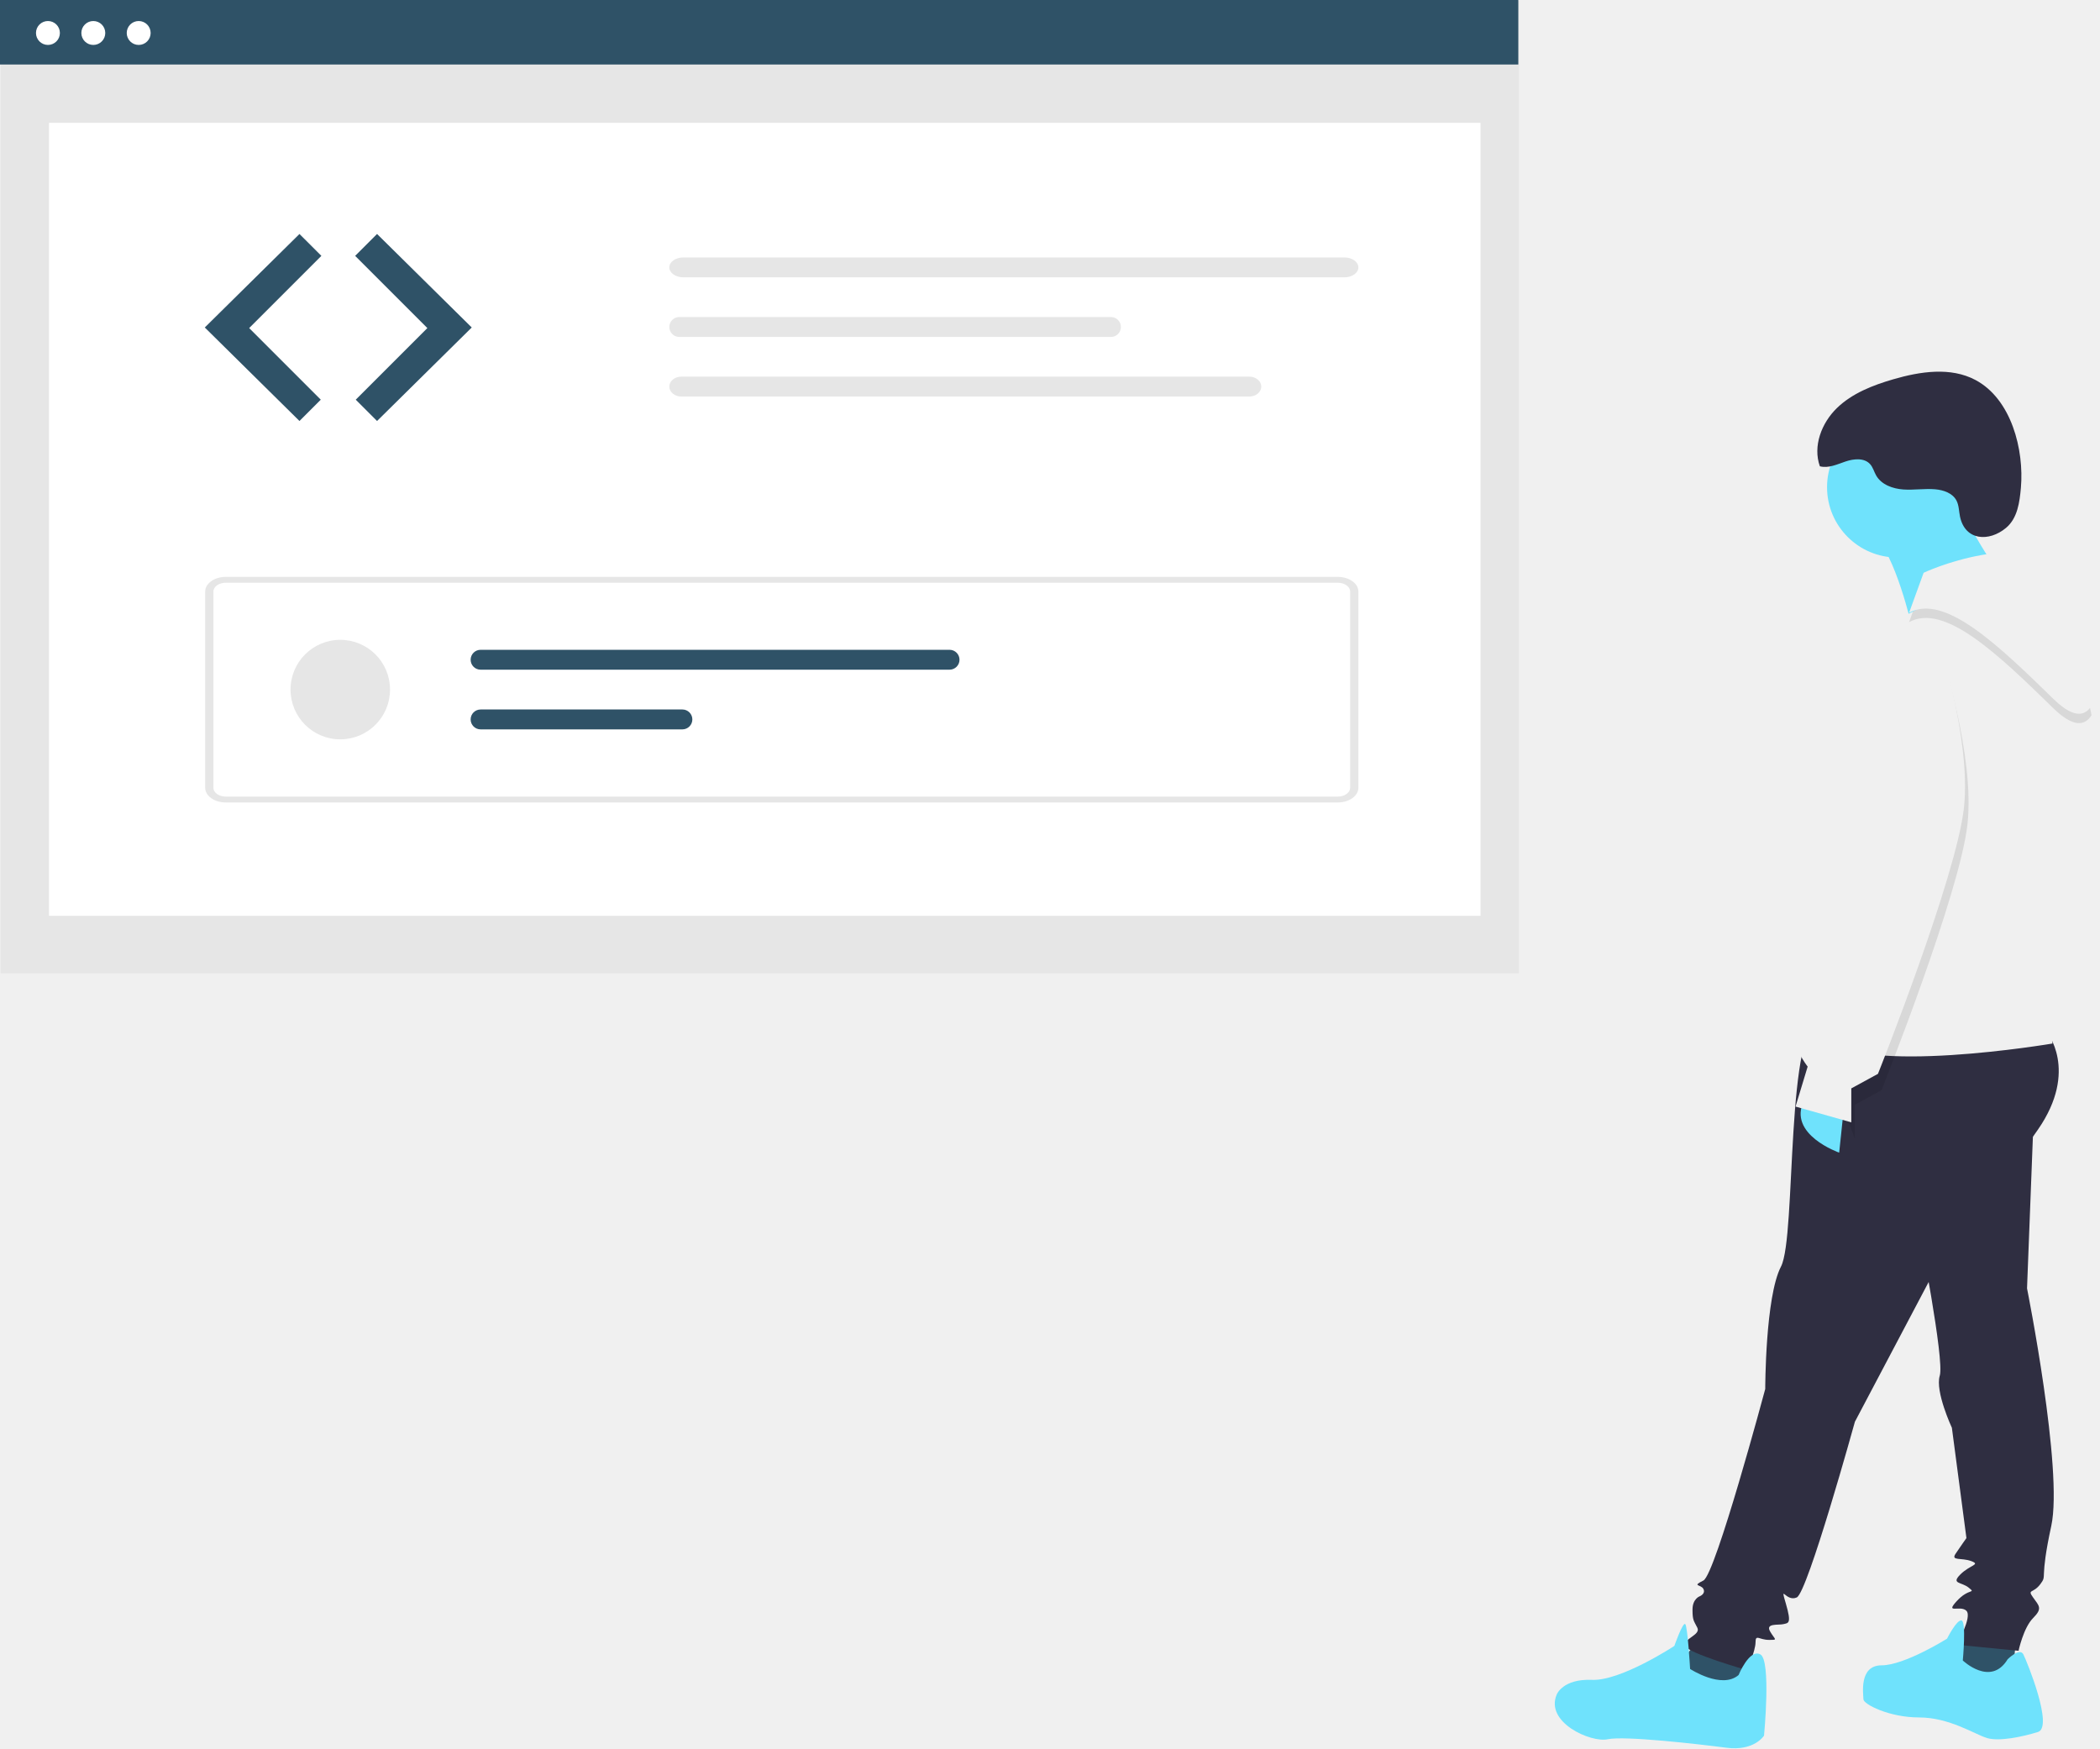
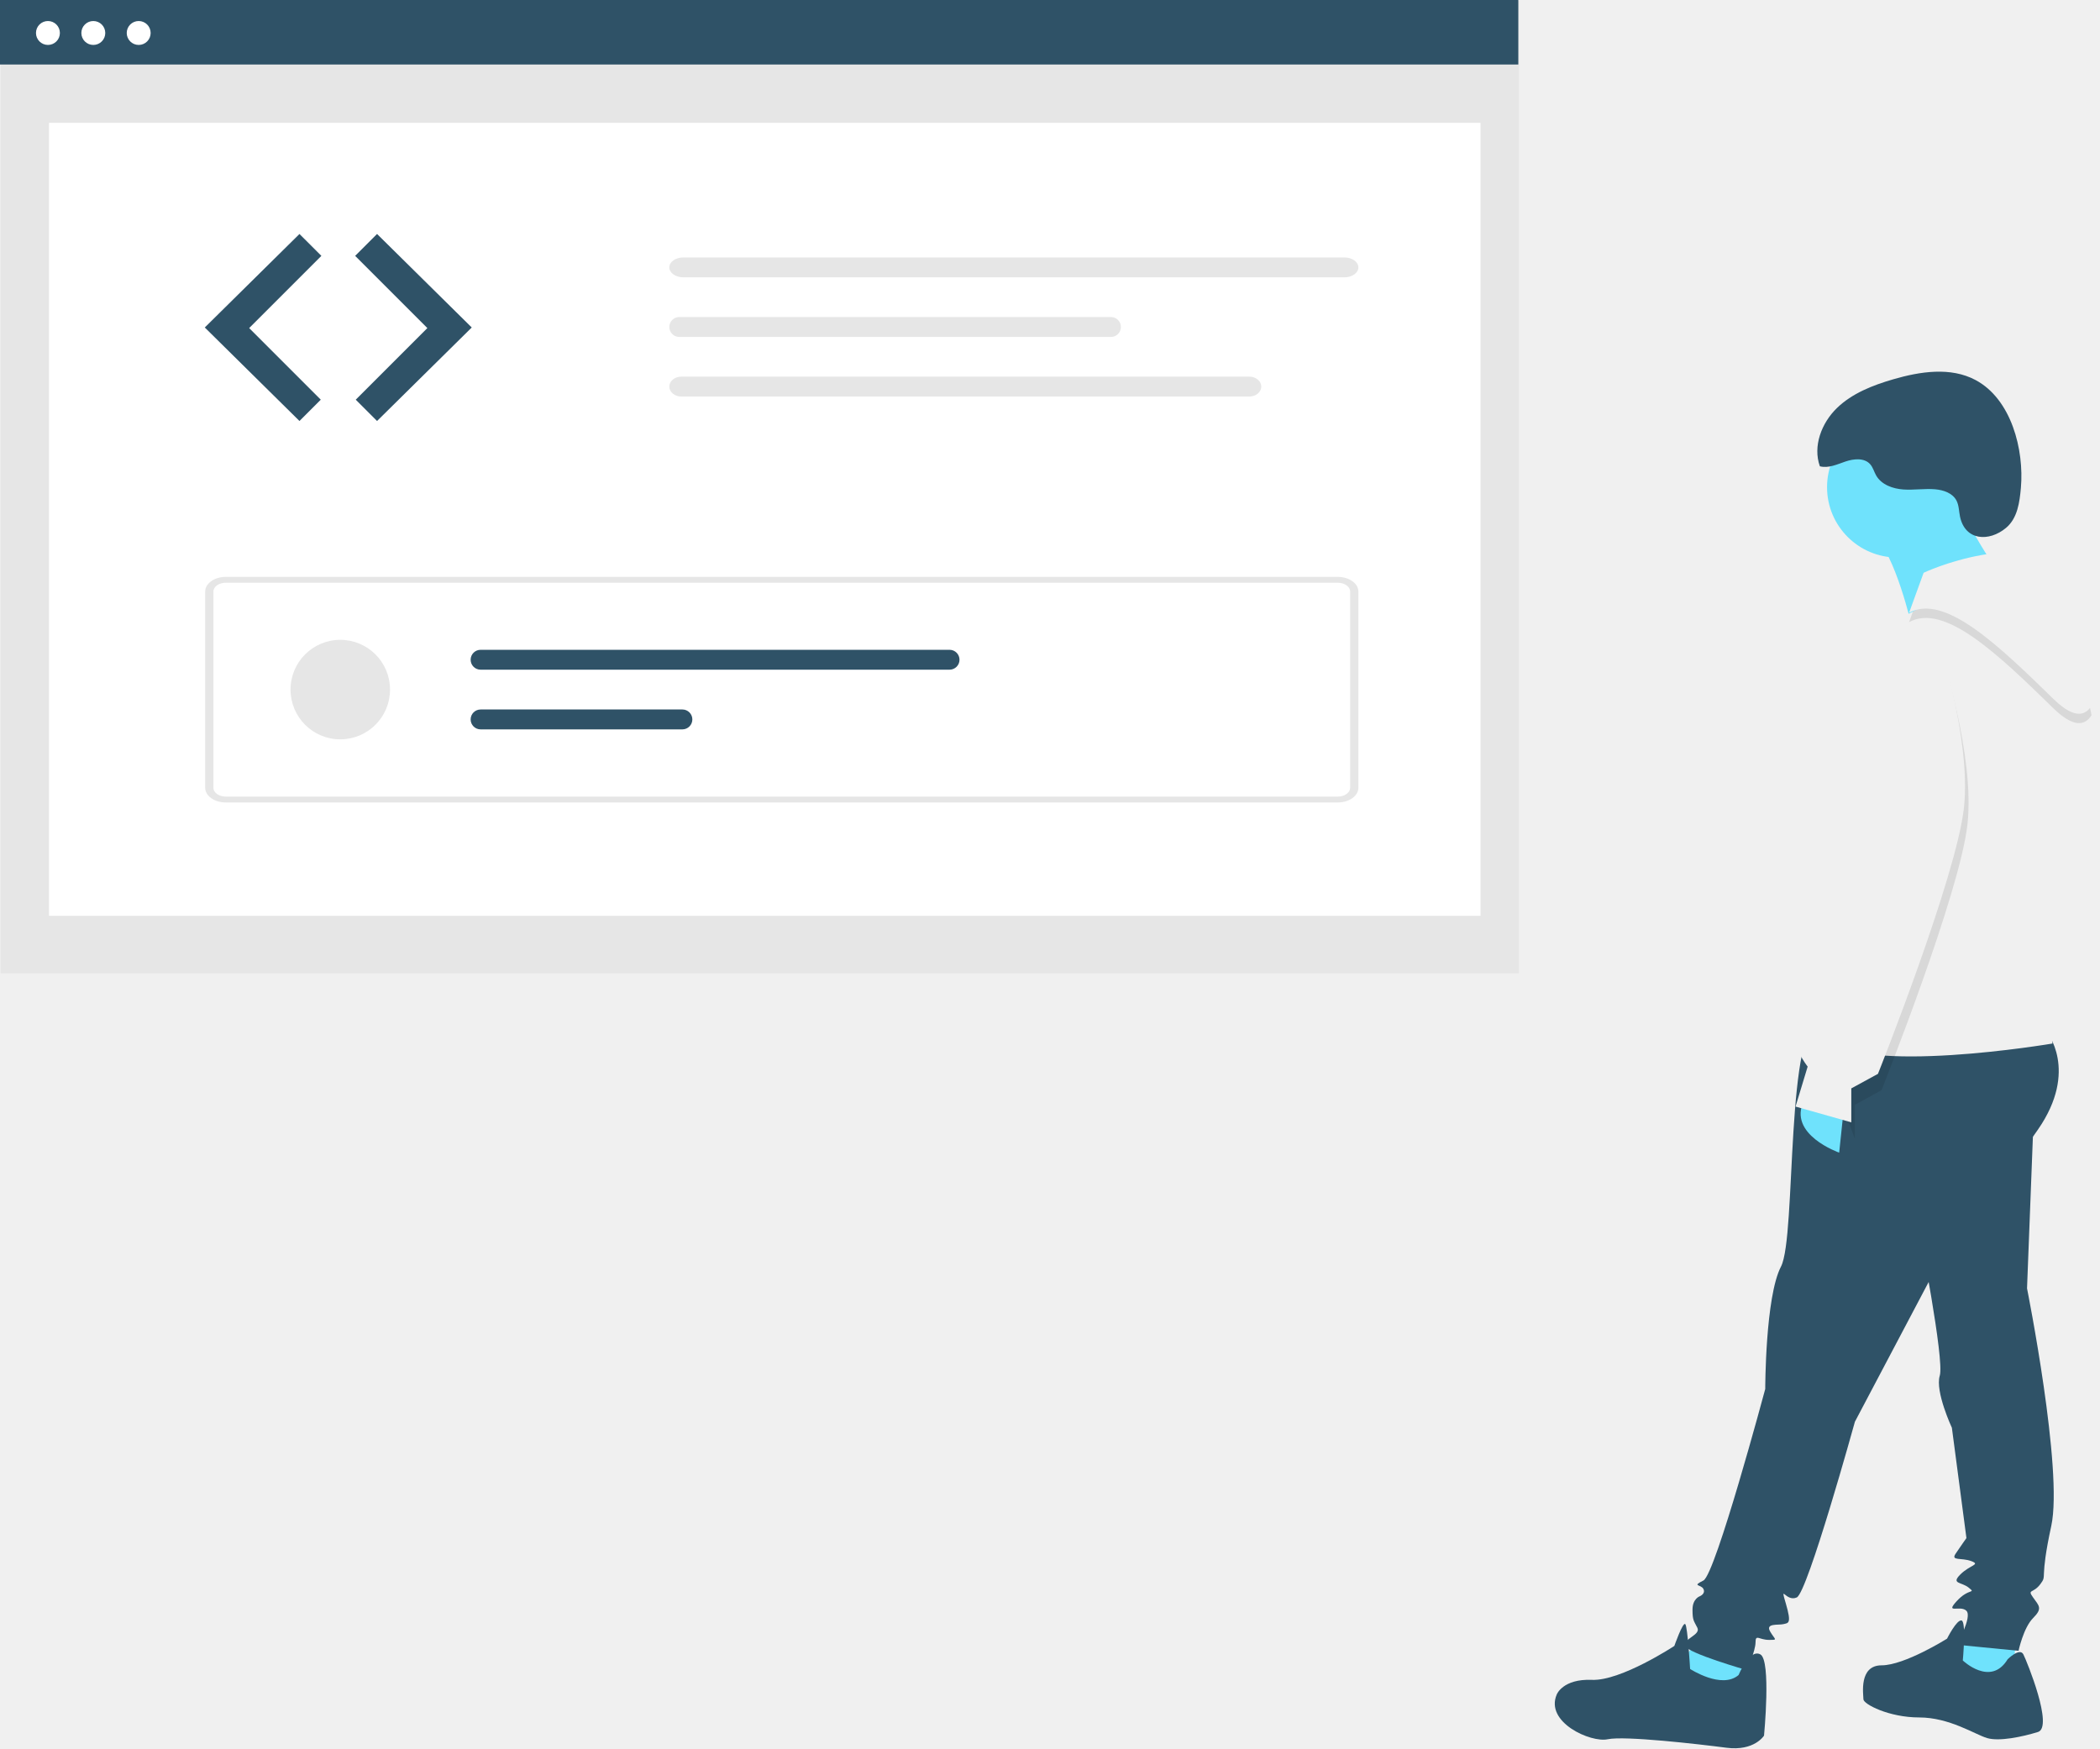
<svg xmlns="http://www.w3.org/2000/svg" data-name="Layer 1" width="845.724" height="704.031" viewBox="0 0 845.724 704.031">
  <g id="f1503154-f50a-4680-8aa4-587be41cac87" data-name="Group 2">
-     <path id="a9e5a31c-10e6-4175-9779-4994367672f7-98" data-name="Path 4" d="M880.724,762.754l-1.464,19.525-29.773-9.762,12.2-14.643Z" transform="translate(-177.1378 -97.98434)" fill="#2F5267" data-darkreader-inline-fill="" style="--darkreader-inline-fill: #f3a3a3;" />
-     <path id="f499a4aa-6a35-40fc-8432-e4c7ab26d048-99" data-name="Path 5" d="M989.083,756.409l-1.467,19.035-16.595,2.441-9.762-9.274,11.226-18.06Z" transform="translate(-177.1378 -97.98434)" fill="#2F5267" data-darkreader-inline-fill="" style="--darkreader-inline-fill: #f3a3a3;" />
-     <path id="fb70bf31-eafd-4d8a-8310-5130d8d104e1-100" data-name="Path 6" d="M1001.285,513.336s13.179,15.619-3.417,39.536-36.607,47.346-36.607,47.346l-37.1,70.286s-19.036,68.822-23.429,70.774-6.833-5.857-4.393,2.44.976,7.81-.976,8.3-7.321-.488-5.369,2.929,3.417,3.417-.488,3.417-5.369-2.44-5.369.976-3.417,11.226-3.417,11.226-23.917-6.833-24.893-9.762,6.345-4.393,4.881-7.321-1.952-2.929-1.952-7.321,2.929-5.369,2.929-5.369,2.44-.976,1.464-2.929-4.881-.976,0-3.417,24.895-77.121,24.895-77.121,0-37.1,6.345-49.3,1.464-99.084,16.6-100.06S1001.285,513.336,1001.285,513.336Z" transform="translate(-177.1378 -97.98434)" fill="#2f2e41" data-darkreader-inline-fill="" style="--darkreader-inline-fill: #6FE2FC;" />
-     <path id="a89455c2-275d-4b70-b13c-192fbe474176-101" data-name="Path 7" d="M996.404,541.157l-2.929,75.655s14.643,73.215,9.762,95.667-1.464,19.524-4.393,23.429-5.369,1.952-2.929,5.369,3.9,4.393,0,8.3-5.857,13.179-5.857,13.179l-24.893-2.44s6.345-11.226,3.9-13.667-8.786,1.464-3.9-3.9,7.81-2.929,4.881-5.369-7.321-1.464-3.417-5.369,8.3-3.9,4.393-5.369-8.3,0-6.345-2.929,4.393-6.345,4.393-6.345l-5.857-44.417s-6.833-14.643-4.881-20.988-8.3-58.572-8.3-58.572Z" transform="translate(-177.1378 -97.98434)" fill="#2f2e41" data-darkreader-inline-fill="" style="--darkreader-inline-fill: #6FE2FC;" />
-     <path id="a3024be5-ad86-493a-9bfb-258ab58160a1-102" data-name="Path 8" d="M985.668,766.17s4.881-4.881,6.345-1.952,12.2,29.286,5.857,31.238-15.619,3.9-20.5,2.44-15.131-8.3-27.333-8.3-22.452-5.369-22.452-7.321-1.952-13.667,7.321-13.667,26.357-10.738,26.357-10.738,3.9-7.81,5.857-7.321.488,16.107.488,16.107S978.832,777.396,985.668,766.17Z" transform="translate(-177.1378 -97.98434)" fill="#6FE2FC" data-darkreader-inline-fill="" style="--darkreader-inline-fill: #c5c1ba;" />
-     <path id="a57c92ce-496a-44de-934b-3ddd78679762-103" data-name="Path 9" d="M877.308,772.515s4.393-10.738,8.786-8.3,1.464,32.7,1.464,32.7-3.9,6.345-15.131,4.881-41-4.881-47.834-3.417-25.381-6.833-20.5-18.06c0,0,2.44-6.345,14.155-5.857s33.191-13.667,33.191-13.667,3.417-9.762,4.393-8.786,1.952,18.06,1.952,18.06S870.475,778.372,877.308,772.515Z" transform="translate(-177.1378 -97.98434)" fill="#6FE2FC" data-darkreader-inline-fill="" style="--darkreader-inline-fill: #c5c1ba;" />
-     <circle id="fa315d33-3eeb-4d45-ab88-aeb0e9694c5a" data-name="Ellipse 2" cx="764.111" cy="196.196" r="28.31" fill="#6FE2FC" data-darkreader-inline-fill="" style="--darkreader-inline-fill: #6FE2FC;" />
-     <path id="fbae87ba-2986-46ef-9932-134b7e0cae24-104" data-name="Path 10" d="M963.213,296.132s15.131,30.262,20.5,33.191-36.607,20.989-36.607,20.989-6.833-29.774-15.131-36.119S963.213,296.132,963.213,296.132Z" transform="translate(-177.1378 -97.98434)" fill="#6FE2FC" data-darkreader-inline-fill="" style="--darkreader-inline-fill: #6FE2FC;" />
-     <path id="fc15680c-e415-4000-ac02-b1f296562473-105" data-name="Path 11" d="M919.773,543.597l-1.952,18.548s-20.988-7.321-14.155-20.988Z" transform="translate(-177.1378 -97.98434)" fill="#6FE2FC" data-darkreader-inline-fill="" style="--darkreader-inline-fill: #6FE2FC;" />
+     <path id="a9e5a31c-10e6-4175-9779-4994367672f7-98" data-name="Path 4" d="M880.724,762.754l-1.464,19.525-29.773-9.762,12.2-14.643Z" transform="translate(-177.1378 -97.98434)" fill="#6FE2FC" data-darkreader-inline-fill="" style="--darkreader-inline-fill: #f3a3a3;" />
+     <path id="f499a4aa-6a35-40fc-8432-e4c7ab26d048-99" data-name="Path 5" d="M989.083,756.409l-1.467,19.035-16.595,2.441-9.762-9.274,11.226-18.06Z" transform="translate(-177.1378 -97.98434)" fill="#6FE2FC" data-darkreader-inline-fill="" style="--darkreader-inline-fill: #f3a3a3;" />
+     <path id="fb70bf31-eafd-4d8a-8310-5130d8d104e1-100" data-name="Path 6" d="M1001.285,513.336s13.179,15.619-3.417,39.536-36.607,47.346-36.607,47.346l-37.1,70.286s-19.036,68.822-23.429,70.774-6.833-5.857-4.393,2.44.976,7.81-.976,8.3-7.321-.488-5.369,2.929,3.417,3.417-.488,3.417-5.369-2.44-5.369.976-3.417,11.226-3.417,11.226-23.917-6.833-24.893-9.762,6.345-4.393,4.881-7.321-1.952-2.929-1.952-7.321,2.929-5.369,2.929-5.369,2.44-.976,1.464-2.929-4.881-.976,0-3.417,24.895-77.121,24.895-77.121,0-37.1,6.345-49.3,1.464-99.084,16.6-100.06S1001.285,513.336,1001.285,513.336Z" transform="translate(-177.1378 -97.98434)" fill="#2F5267" data-darkreader-inline-fill="" style="--darkreader-inline-fill: #454450;" />
+     <path id="a89455c2-275d-4b70-b13c-192fbe474176-101" data-name="Path 7" d="M996.404,541.157l-2.929,75.655s14.643,73.215,9.762,95.667-1.464,19.524-4.393,23.429-5.369,1.952-2.929,5.369,3.9,4.393,0,8.3-5.857,13.179-5.857,13.179l-24.893-2.44s6.345-11.226,3.9-13.667-8.786,1.464-3.9-3.9,7.81-2.929,4.881-5.369-7.321-1.464-3.417-5.369,8.3-3.9,4.393-5.369-8.3,0-6.345-2.929,4.393-6.345,4.393-6.345l-5.857-44.417s-6.833-14.643-4.881-20.988-8.3-58.572-8.3-58.572Z" transform="translate(-177.1378 -97.98434)" fill="#2F5267" data-darkreader-inline-fill="" style="--darkreader-inline-fill: #454450;" />
+     <path id="a3024be5-ad86-493a-9bfb-258ab58160a1-102" data-name="Path 8" d="M985.668,766.17s4.881-4.881,6.345-1.952,12.2,29.286,5.857,31.238-15.619,3.9-20.5,2.44-15.131-8.3-27.333-8.3-22.452-5.369-22.452-7.321-1.952-13.667,7.321-13.667,26.357-10.738,26.357-10.738,3.9-7.81,5.857-7.321.488,16.107.488,16.107S978.832,777.396,985.668,766.17Z" transform="translate(-177.1378 -97.98434)" fill="#2F5267" data-darkreader-inline-fill="" style="--darkreader-inline-fill: #c5c1ba;" />
+     <path id="a57c92ce-496a-44de-934b-3ddd78679762-103" data-name="Path 9" d="M877.308,772.515s4.393-10.738,8.786-8.3,1.464,32.7,1.464,32.7-3.9,6.345-15.131,4.881-41-4.881-47.834-3.417-25.381-6.833-20.5-18.06c0,0,2.44-6.345,14.155-5.857s33.191-13.667,33.191-13.667,3.417-9.762,4.393-8.786,1.952,18.06,1.952,18.06S870.475,778.372,877.308,772.515Z" transform="translate(-177.1378 -97.98434)" fill="#2F5267" data-darkreader-inline-fill="" style="--darkreader-inline-fill: #c5c1ba;" />
+     <circle id="fa315d33-3eeb-4d45-ab88-aeb0e9694c5a" data-name="Ellipse 2" cx="764.111" cy="196.196" r="28.31" fill="#6FE2FC" data-darkreader-inline-fill="" style="--darkreader-inline-fill: #f3a3a3;" />
+     <path id="fbae87ba-2986-46ef-9932-134b7e0cae24-104" data-name="Path 10" d="M963.213,296.132s15.131,30.262,20.5,33.191-36.607,20.989-36.607,20.989-6.833-29.774-15.131-36.119S963.213,296.132,963.213,296.132Z" transform="translate(-177.1378 -97.98434)" fill="#6FE2FC" data-darkreader-inline-fill="" style="--darkreader-inline-fill: #f3a3a3;" />
+     <path id="fc15680c-e415-4000-ac02-b1f296562473-105" data-name="Path 11" d="M919.773,543.597l-1.952,18.548s-20.988-7.321-14.155-20.988Z" transform="translate(-177.1378 -97.98434)" fill="#6FE2FC" data-darkreader-inline-fill="" style="--darkreader-inline-fill: #f3a3a3;" />
    <path id="ae3770ab-4aa4-41b9-9f4d-4c69df699916-106" data-name="Path 12" d="M911.478,515.776c14.643,15.615,92.247,2.436,92.247,2.436l-.972-11.225,9.762-10.243-2.927-47.837s8.78-22.45,10.243-56.617a30.78,30.78,0,0,0-.378-6.278c-5.032-30.607-54.87-50.32-56.239-49.857-.689.227-8.025,4.05-15.681,8.072-8.789,4.617-17.994,9.5-17.994,9.5-11.716,4.4-9.762,74.687-13.67,81.031s0,28.3,0,28.3l-4.39,20.987S896.831,500.161,911.478,515.776Z" transform="translate(-177.1378 -97.98434)" fill="#f0f0f0" data-darkreader-inline-fill="" style="--darkreader-inline-fill: #404244;" />
    <path id="b41fb511-fd5e-48e5-b733-0d9230f6b6d5-107" data-name="Path 13" d="M958.783,360.824s13.667,41,10.738,68.822-34.655,107.382-34.655,107.382l-10.733,5.857v13.666l-7.553-20.458,20.77-43.428S911.433,342.765,958.783,360.824Z" transform="translate(-177.1378 -97.98434)" opacity="0.1" style="isolation:isolate" />
    <path id="efbdbf49-3b58-4bc5-8391-5fbab31acdf7-108" data-name="Path 14" d="M945.965,348.522c14.161-7.808,35.639,12.7,58.09,34.657,8.063,7.883,12.726,7.09,15.4,2.832-5.032-30.607-54.87-50.32-56.239-49.857-.689.227-8.025,4.05-15.681,8.072Z" transform="translate(-177.1378 -97.98434)" opacity="0.1" style="isolation:isolate" />
    <path id="a2828270-d54b-4ede-bb2b-8639f55947f0-109" data-name="Path 15" d="M945.972,344.749l5.857-16.107s40.024-19.036,66.381,0l4.393,27.333s3.9,45.393-18.548,23.429S960.125,336.939,945.972,344.749Z" transform="translate(-177.1378 -97.98434)" fill="#f0f0f0" data-darkreader-inline-fill="" style="--darkreader-inline-fill: #dad7d3;" />
    <path id="f68da632-d878-40c3-a103-67cfc5c970db-110" data-name="Path 16" d="M957.357,354.216s13.667,41,10.738,68.822-34.655,107.382-34.655,107.382l-10.738,5.861v13.667l-22.452-6.345,4.881-16.107s-7.81-9.762-2.44-12.691,4.393-19.036,4.393-19.036S910.011,336.156,957.357,354.216Z" transform="translate(-177.1378 -97.98434)" fill="#f0f0f0" data-darkreader-inline-fill="" style="--darkreader-inline-fill: #404244;" />
-     <path id="f57115f6-7f5b-4177-880b-f5eff1305e5b-111" data-name="Path 17" d="M966.487,306.031c-.462-2.188-.4-4.542-1.448-6.517-1.573-2.961-5.188-4.2-8.529-4.492-4.265-.371-8.562.367-12.833.075s-8.833-1.92-10.959-5.635c-.848-1.482-1.266-3.227-2.391-4.512-2.341-2.674-6.608-2.26-9.972-1.114s-6.873,2.82-10.312,1.924c-2.892-8.091.669-17.424,6.828-23.415s14.465-9.215,22.715-11.618c10.881-3.17,23.126-5.043,33.13.282,14.507,7.721,19.626,28.158,18.288,43.39-.506,5.758-1.333,12.278-5.988,16.165C978.194,316.262,968.547,315.773,966.487,306.031Z" transform="translate(-177.1378 -97.98434)" fill="#2f2e41" data-darkreader-inline-fill="" style="--darkreader-inline-fill: #c5c1ba;" />
+     <path id="f57115f6-7f5b-4177-880b-f5eff1305e5b-111" data-name="Path 17" d="M966.487,306.031c-.462-2.188-.4-4.542-1.448-6.517-1.573-2.961-5.188-4.2-8.529-4.492-4.265-.371-8.562.367-12.833.075s-8.833-1.92-10.959-5.635c-.848-1.482-1.266-3.227-2.391-4.512-2.341-2.674-6.608-2.26-9.972-1.114s-6.873,2.82-10.312,1.924c-2.892-8.091.669-17.424,6.828-23.415s14.465-9.215,22.715-11.618c10.881-3.17,23.126-5.043,33.13.282,14.507,7.721,19.626,28.158,18.288,43.39-.506,5.758-1.333,12.278-5.988,16.165C978.194,316.262,968.547,315.773,966.487,306.031Z" transform="translate(-177.1378 -97.98434)" fill="#2F5267" data-darkreader-inline-fill="" style="--darkreader-inline-fill: #c5c1ba;" />
    <rect id="e1abf0e4-070b-4c82-8a12-ebedd4e3db02" data-name="Rectangle 1" x="0.262" y="0.347" width="611.461" height="391.607" fill="#e6e6e6" data-darkreader-inline-fill="" style="--darkreader-inline-fill: #454749;" />
    <rect id="ace8bea0-82e8-49b8-a50c-1e1cb532084f" data-name="Rectangle 2" x="19.746" y="49.464" width="576.492" height="319.322" fill="#fff" data-darkreader-inline-fill="" style="--darkreader-inline-fill: #3a3b3c;" />
    <rect id="b540f353-e277-4512-bc56-a133cea2858b" data-name="Rectangle 3" width="611.461" height="25.977" fill="#2f5267" data-darkreader-inline-fill="" style="--darkreader-inline-fill: #455b68;" />
    <circle id="b2b285b5-c1c3-4b12-9710-2898c7239781" data-name="Ellipse 3" cx="19.305" cy="13.281" r="4.815" fill="#fff" data-darkreader-inline-fill="" style="--darkreader-inline-fill: #e1dfdd;" />
    <circle id="a5a428bb-42a2-4f57-9e6c-9979c01a2490" data-name="Ellipse 4" cx="37.58" cy="13.281" r="4.815" fill="#fff" data-darkreader-inline-fill="" style="--darkreader-inline-fill: #e1dfdd;" />
    <circle id="a9929a25-14ce-4464-bac9-4165f1e3fae6" data-name="Ellipse 5" cx="55.855" cy="13.281" r="4.815" fill="#fff" data-darkreader-inline-fill="" style="--darkreader-inline-fill: #e1dfdd;" />
    <path id="b4a2d72b-abc3-4d2f-a2b8-a2aff6897b26-112" data-name="Path 37" d="M297.743,192.205l-38.133,37.657,38.133,37.656,8.58-8.58-28.835-28.839,29.076-29.076Z" transform="translate(-177.1378 -97.98434)" fill="#2f5267" data-darkreader-inline-fill="" style="--darkreader-inline-fill: #9dbacc;" />
    <path id="b5120d89-6cbe-4bfa-9a1b-cf9b07deff91-113" data-name="Path 38" d="M328.988,192.205l38.132,37.657-38.132,37.656-8.58-8.58,28.837-28.838-29.078-29.077Z" transform="translate(-177.1378 -97.98434)" fill="#2f5267" data-darkreader-inline-fill="" style="--darkreader-inline-fill: #9dbacc;" />
    <path id="a31271bd-8e2f-469b-8cee-8b6db3f92f99-114" data-name="Path 65" d="M452.332,201.655c-3.119,0-5.647,1.794-5.647,4.006s2.528,4.006,5.647,4.006h266.214c3.119,0,5.647-1.794,5.647-4.006s-2.528-4.006-5.647-4.006Z" transform="translate(-177.1378 -97.98434)" fill="#e6e6e6" data-darkreader-inline-fill="" style="--darkreader-inline-fill: #454749;" />
    <path id="bf577952-0fd5-43e0-be6b-ea1966b51a93-115" data-name="Path 78" d="M715.899,421.134h-447.838c-4.578,0-8.288-2.643-8.293-5.9v-79.042c.005-3.257,3.715-5.9,8.293-5.9h447.838c4.578,0,8.288,2.643,8.293,5.9v79.041C724.188,418.49,720.477,421.13,715.899,421.134Zm-447.838-88.484c-2.747,0-4.973,1.586-4.976,3.54v79.041c0,1.954,2.229,3.538,4.976,3.54h447.838c2.747,0,4.973-1.586,4.976-3.54v-79.039c0-1.954-2.229-3.538-4.976-3.54Z" transform="translate(-177.1378 -97.98434)" fill="#e6e6e6" data-darkreader-inline-fill="" style="--darkreader-inline-fill: #454749;" />
    <circle id="f7f4957b-eaa8-456b-bf02-bacf7de3ef80" data-name="Ellipse 13" cx="137.04" cy="277.695" r="20.036" fill="#e6e6e6" data-darkreader-inline-fill="" style="--darkreader-inline-fill: #d4d2ce;" />
    <path id="fb0f055d-da6e-47f2-bb6d-7ff26d7b746a-116" data-name="Path 79" d="M370.688,359.655a4.006,4.006,0,0,0-.01,8.012H559.549a4.006,4.006,0,0,0,0-8.012Z" transform="translate(-177.1378 -97.98434)" fill="#2f5267" data-darkreader-inline-fill="" style="--darkreader-inline-fill: #455b68;" />
    <path id="bfcde504-8c45-4d21-843b-87b1f7e22ce0-117" data-name="Path 80" d="M370.688,383.692a4.006,4.006,0,0,0-.01,8.012h81.276a4.006,4.006,0,0,0,.01-8.012H370.688Z" transform="translate(-177.1378 -97.98434)" fill="#2f5267" data-darkreader-inline-fill="" style="--darkreader-inline-fill: #9dbacc;" />
    <path id="a66699ea-75f1-4575-b6d5-52b0b1f8e30c-118" data-name="Path 81" d="M450.388,225.655a4.019,4.019,0,0,0,0,8.012h174.47a4.019,4.019,0,0,0,0-8.012Z" transform="translate(-177.1378 -97.98434)" fill="#e6e6e6" data-darkreader-inline-fill="" style="--darkreader-inline-fill: #454749;" />
    <path id="bbc4ca7b-25d4-4c7e-b3d4-0411f69bd48f-119" data-name="Path 82" d="M451.536,249.655c-2.679,0-4.851,1.794-4.851,4.006s2.172,4.006,4.851,4.006h228.7c2.679,0,4.851-1.794,4.851-4.006s-2.172-4.006-4.851-4.006Z" transform="translate(-177.1378 -97.98434)" fill="#e6e6e6" data-darkreader-inline-fill="" style="--darkreader-inline-fill: #454749;" />
  </g>
</svg>
